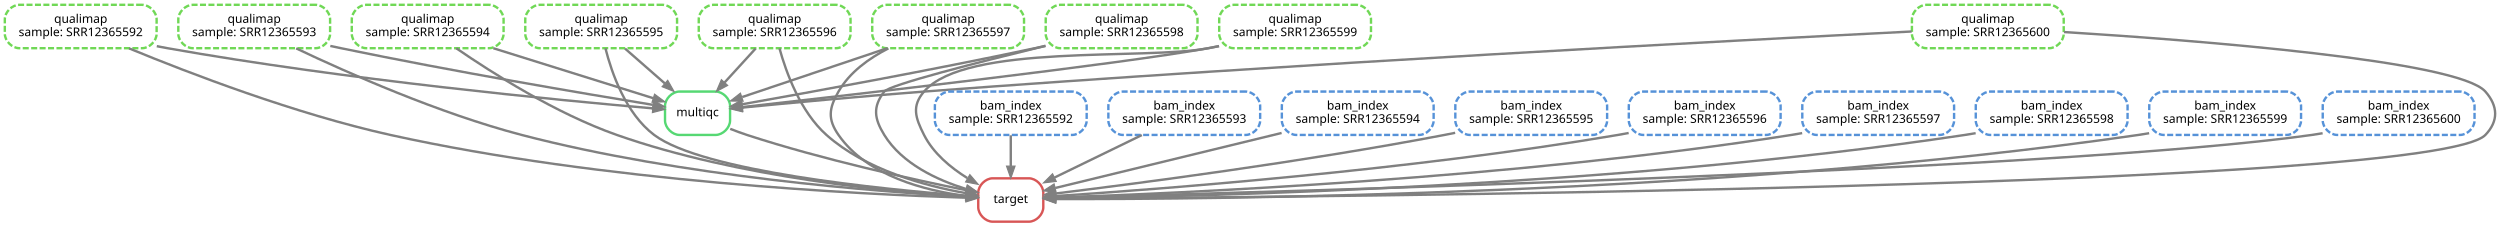
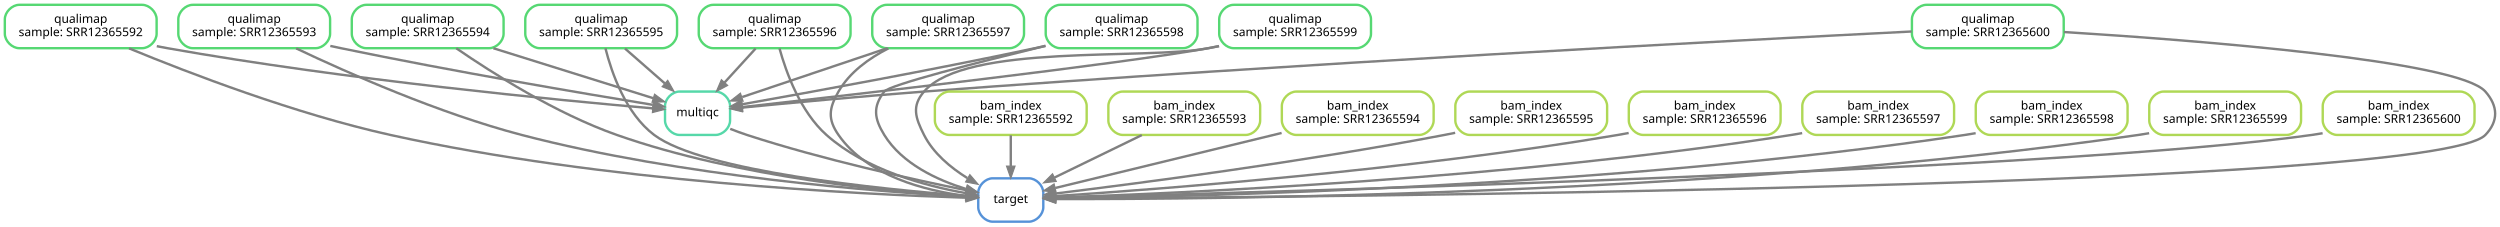
<svg xmlns="http://www.w3.org/2000/svg" width="2075pt" height="188pt" viewBox="0.00 0.00 2075.14 188.00">
  <g id="graph0" class="graph" transform="scale(1 1) rotate(0) translate(4 184)">
    <polygon fill="white" stroke="white" points="-4,5 -4,-184 2072.14,-184 2072.14,5 -4,5" />
    <g id="node1" class="node">
-       <path fill="none" stroke="#d85656" stroke-width="2" d="M850,-36C850,-36 820,-36 820,-36 814,-36 808,-30 808,-24 808,-24 808,-12 808,-12 808,-6 814,-0 820,-0 820,-0 850,-0 850,-0 856,-0 862,-6 862,-12 862,-12 862,-24 862,-24 862,-30 856,-36 850,-36" />
+       <path fill="none" stroke="#5692d8" stroke-width="2" d="M850,-36C850,-36 820,-36 820,-36 814,-36 808,-30 808,-24 808,-24 808,-12 808,-12 808,-6 814,-0 820,-0 820,-0 850,-0 850,-0 856,-0 862,-6 862,-12 862,-12 862,-24 862,-24 862,-30 856,-36 850,-36" />
      <text text-anchor="middle" x="835" y="-15.5" font-family="sans" font-size="10.00">target</text>
    </g>
    <g id="node2" class="node">
-       <path fill="none" stroke="#70d856" stroke-width="2" stroke-dasharray="5,2" d="M114,-180C114,-180 12,-180 12,-180 6,-180 0,-174 0,-168 0,-168 0,-156 0,-156 0,-150 6,-144 12,-144 12,-144 114,-144 114,-144 120,-144 126,-150 126,-156 126,-156 126,-168 126,-168 126,-174 120,-180 114,-180" />
+       <path fill="none" stroke="#56d873" stroke-width="2" d="M114,-180C114,-180 12,-180 12,-180 6,-180 0,-174 0,-168 0,-168 0,-156 0,-156 0,-150 6,-144 12,-144 12,-144 114,-144 114,-144 120,-144 126,-150 126,-156 126,-156 126,-168 126,-168 126,-174 120,-180 114,-180" />
      <text text-anchor="middle" x="63" y="-165" font-family="sans" font-size="10.00">qualimap</text>
      <text text-anchor="middle" x="63" y="-154" font-family="sans" font-size="10.00">sample: SRR12365592</text>
    </g>
    <g id="edge1" class="edge">
      <path fill="none" stroke="grey" stroke-width="2" d="M103.111,-143.855C152.982,-123.305 241.168,-89.46 320,-72 495.886,-33.044 712.039,-22.6 797.596,-19.901" />
      <polygon fill="grey" stroke="grey" points="797.952,-23.392 807.843,-19.596 797.744,-16.395 797.952,-23.392" />
    </g>
    <g id="node20" class="node">
-       <path fill="none" stroke="#56d873" stroke-width="2" d="M590,-108C590,-108 560,-108 560,-108 554,-108 548,-102 548,-96 548,-96 548,-84 548,-84 548,-78 554,-72 560,-72 560,-72 590,-72 590,-72 596,-72 602,-78 602,-84 602,-84 602,-96 602,-96 602,-102 596,-108 590,-108" />
+       <path fill="none" stroke="#56d8a9" stroke-width="2" d="M590,-108C590,-108 560,-108 560,-108 554,-108 548,-102 548,-96 548,-96 548,-84 548,-84 548,-78 554,-72 560,-72 560,-72 590,-72 590,-72 596,-72 602,-78 602,-84 602,-84 602,-96 602,-96 602,-102 596,-108 590,-108" />
      <text text-anchor="middle" x="575" y="-87.5" font-family="sans" font-size="10.00">multiqc</text>
    </g>
    <g id="edge20" class="edge">
      <path fill="none" stroke="grey" stroke-width="2" d="M126.133,-145.671C129.124,-145.078 132.092,-144.517 135,-144 283.139,-117.675 461.701,-100.642 537.767,-94.066" />
      <polygon fill="grey" stroke="grey" points="538.141,-97.547 547.807,-93.208 537.545,-90.573 538.141,-97.547" />
    </g>
    <g id="node3" class="node">
-       <path fill="none" stroke="#70d856" stroke-width="2" stroke-dasharray="5,2" d="M258,-180C258,-180 156,-180 156,-180 150,-180 144,-174 144,-168 144,-168 144,-156 144,-156 144,-150 150,-144 156,-144 156,-144 258,-144 258,-144 264,-144 270,-150 270,-156 270,-156 270,-168 270,-168 270,-174 264,-180 258,-180" />
+       <path fill="none" stroke="#56d873" stroke-width="2" d="M258,-180C258,-180 156,-180 156,-180 150,-180 144,-174 144,-168 144,-168 144,-156 144,-156 144,-150 150,-144 156,-144 156,-144 258,-144 258,-144 264,-144 270,-150 270,-156 270,-156 270,-168 270,-168 270,-174 264,-180 258,-180" />
      <text text-anchor="middle" x="207" y="-165" font-family="sans" font-size="10.00">qualimap</text>
      <text text-anchor="middle" x="207" y="-154" font-family="sans" font-size="10.00">sample: SRR12365593</text>
    </g>
    <g id="edge2" class="edge">
      <path fill="none" stroke="grey" stroke-width="2" d="M241.826,-143.837C284.771,-123.432 360.501,-89.896 429,-72 561.798,-37.306 725.24,-24.796 797.553,-20.743" />
      <polygon fill="grey" stroke="grey" points="798.155,-24.216 807.952,-20.184 797.779,-17.226 798.155,-24.216" />
    </g>
    <g id="edge21" class="edge">
      <path fill="none" stroke="grey" stroke-width="2" d="M270.173,-145.878C273.154,-145.229 276.108,-144.6 279,-144 371.685,-124.775 481.563,-106.196 537.786,-96.992" />
      <polygon fill="grey" stroke="grey" points="538.662,-100.395 547.969,-95.332 537.536,-93.487 538.662,-100.395" />
    </g>
    <g id="node4" class="node">
-       <path fill="none" stroke="#70d856" stroke-width="2" stroke-dasharray="5,2" d="M402,-180C402,-180 300,-180 300,-180 294,-180 288,-174 288,-168 288,-168 288,-156 288,-156 288,-150 294,-144 300,-144 300,-144 402,-144 402,-144 408,-144 414,-150 414,-156 414,-156 414,-168 414,-168 414,-174 408,-180 402,-180" />
+       <path fill="none" stroke="#56d873" stroke-width="2" d="M402,-180C402,-180 300,-180 300,-180 294,-180 288,-174 288,-168 288,-168 288,-156 288,-156 288,-150 294,-144 300,-144 300,-144 402,-144 402,-144 408,-144 414,-150 414,-156 414,-156 414,-168 414,-168 414,-174 408,-180 402,-180" />
      <text text-anchor="middle" x="351" y="-165" font-family="sans" font-size="10.00">qualimap</text>
      <text text-anchor="middle" x="351" y="-154" font-family="sans" font-size="10.00">sample: SRR12365594</text>
    </g>
    <g id="edge3" class="edge">
      <path fill="none" stroke="grey" stroke-width="2" d="M374.715,-143.96C404.386,-123.515 457.457,-89.776 508,-72 609.035,-36.465 736.117,-24.583 797.884,-20.746" />
      <polygon fill="grey" stroke="grey" points="798.152,-24.236 807.93,-20.158 797.743,-17.248 798.152,-24.236" />
    </g>
    <g id="edge22" class="edge">
      <path fill="none" stroke="grey" stroke-width="2" d="M405.51,-143.966C446.704,-131.093 502.133,-113.771 538.209,-102.497" />
      <polygon fill="grey" stroke="grey" points="539.342,-105.81 547.843,-99.487 537.254,-99.129 539.342,-105.81" />
    </g>
    <g id="node5" class="node">
-       <path fill="none" stroke="#70d856" stroke-width="2" stroke-dasharray="5,2" d="M546,-180C546,-180 444,-180 444,-180 438,-180 432,-174 432,-168 432,-168 432,-156 432,-156 432,-150 438,-144 444,-144 444,-144 546,-144 546,-144 552,-144 558,-150 558,-156 558,-156 558,-168 558,-168 558,-174 552,-180 546,-180" />
+       <path fill="none" stroke="#56d873" stroke-width="2" d="M546,-180C546,-180 444,-180 444,-180 438,-180 432,-174 432,-168 432,-168 432,-156 432,-156 432,-150 438,-144 444,-144 444,-144 546,-144 546,-144 552,-144 558,-150 558,-156 558,-156 558,-168 558,-168 558,-174 552,-180 546,-180" />
      <text text-anchor="middle" x="495" y="-165" font-family="sans" font-size="10.00">qualimap</text>
      <text text-anchor="middle" x="495" y="-154" font-family="sans" font-size="10.00">sample: SRR12365595</text>
    </g>
    <g id="edge4" class="edge">
      <path fill="none" stroke="grey" stroke-width="2" d="M498.538,-143.936C503.72,-123.468 515.437,-89.706 539,-72 579.294,-41.722 727.197,-26.967 797.457,-21.544" />
      <polygon fill="grey" stroke="grey" points="797.928,-25.018 807.639,-20.781 797.406,-18.038 797.928,-25.018" />
    </g>
    <g id="edge23" class="edge">
      <path fill="none" stroke="grey" stroke-width="2" d="M514.775,-143.697C524.754,-134.965 537.011,-124.24 547.857,-114.75" />
      <polygon fill="grey" stroke="grey" points="550.231,-117.323 555.452,-108.104 545.622,-112.055 550.231,-117.323" />
    </g>
    <g id="node6" class="node">
-       <path fill="none" stroke="#70d856" stroke-width="2" stroke-dasharray="5,2" d="M690,-180C690,-180 588,-180 588,-180 582,-180 576,-174 576,-168 576,-168 576,-156 576,-156 576,-150 582,-144 588,-144 588,-144 690,-144 690,-144 696,-144 702,-150 702,-156 702,-156 702,-168 702,-168 702,-174 696,-180 690,-180" />
+       <path fill="none" stroke="#56d873" stroke-width="2" d="M690,-180C690,-180 588,-180 588,-180 582,-180 576,-174 576,-168 576,-168 576,-156 576,-156 576,-150 582,-144 588,-144 588,-144 690,-144 690,-144 696,-144 702,-150 702,-156 702,-156 702,-168 702,-168 702,-174 696,-180 690,-180" />
      <text text-anchor="middle" x="639" y="-165" font-family="sans" font-size="10.00">qualimap</text>
      <text text-anchor="middle" x="639" y="-154" font-family="sans" font-size="10.00">sample: SRR12365596</text>
    </g>
    <g id="edge5" class="edge">
      <path fill="none" stroke="grey" stroke-width="2" d="M643.016,-143.829C648.534,-123.889 660.333,-91.277 682,-72 714.642,-42.959 764.043,-29.645 797.823,-23.666" />
      <polygon fill="grey" stroke="grey" points="798.466,-27.108 807.769,-22.037 797.334,-20.2 798.466,-27.108" />
    </g>
    <g id="edge24" class="edge">
      <path fill="none" stroke="grey" stroke-width="2" d="M623.18,-143.697C615.43,-135.22 605.961,-124.864 597.476,-115.583" />
      <polygon fill="grey" stroke="grey" points="599.969,-113.123 590.638,-108.104 594.803,-117.846 599.969,-113.123" />
    </g>
    <g id="node7" class="node">
-       <path fill="none" stroke="#70d856" stroke-width="2" stroke-dasharray="5,2" d="M834,-180C834,-180 732,-180 732,-180 726,-180 720,-174 720,-168 720,-168 720,-156 720,-156 720,-150 726,-144 732,-144 732,-144 834,-144 834,-144 840,-144 846,-150 846,-156 846,-156 846,-168 846,-168 846,-174 840,-180 834,-180" />
+       <path fill="none" stroke="#56d873" stroke-width="2" d="M834,-180C834,-180 732,-180 732,-180 726,-180 720,-174 720,-168 720,-168 720,-156 720,-156 720,-150 726,-144 732,-144 732,-144 834,-144 834,-144 840,-144 846,-150 846,-156 846,-156 846,-168 846,-168 846,-174 840,-180 834,-180" />
      <text text-anchor="middle" x="783" y="-165" font-family="sans" font-size="10.00">qualimap</text>
      <text text-anchor="middle" x="783" y="-154" font-family="sans" font-size="10.00">sample: SRR12365597</text>
    </g>
    <g id="edge6" class="edge">
      <path fill="none" stroke="grey" stroke-width="2" d="M733.438,-143.846C717.308,-135.636 701.202,-124.009 692,-108 684.026,-94.128 682.861,-85.133 692,-72 715.71,-37.927 764.013,-25.71 797.894,-21.358" />
      <polygon fill="grey" stroke="grey" points="798.35,-24.829 807.902,-20.244 797.576,-17.872 798.35,-24.829" />
    </g>
    <g id="edge25" class="edge">
      <path fill="none" stroke="grey" stroke-width="2" d="M732.383,-143.966C695.222,-131.459 645.585,-114.754 612.07,-103.475" />
      <polygon fill="grey" stroke="grey" points="612.812,-100.032 602.218,-100.16 610.579,-106.667 612.812,-100.032" />
    </g>
    <g id="node8" class="node">
-       <path fill="none" stroke="#70d856" stroke-width="2" stroke-dasharray="5,2" d="M978,-180C978,-180 876,-180 876,-180 870,-180 864,-174 864,-168 864,-168 864,-156 864,-156 864,-150 870,-144 876,-144 876,-144 978,-144 978,-144 984,-144 990,-150 990,-156 990,-156 990,-168 990,-168 990,-174 984,-180 978,-180" />
+       <path fill="none" stroke="#56d873" stroke-width="2" d="M978,-180C978,-180 876,-180 876,-180 870,-180 864,-174 864,-168 864,-168 864,-156 864,-156 864,-150 870,-144 876,-144 876,-144 978,-144 978,-144 984,-144 990,-150 990,-156 990,-156 990,-168 990,-168 990,-174 984,-180 978,-180" />
      <text text-anchor="middle" x="927" y="-165" font-family="sans" font-size="10.00">qualimap</text>
      <text text-anchor="middle" x="927" y="-154" font-family="sans" font-size="10.00">sample: SRR12365598</text>
    </g>
    <g id="edge7" class="edge">
      <path fill="none" stroke="grey" stroke-width="2" d="M863.833,-145.957C807.831,-132.32 734.242,-113.534 730,-108 720.266,-95.301 721.614,-85.626 730,-72 744.702,-48.11 773.861,-34.598 797.728,-27.205" />
      <polygon fill="grey" stroke="grey" points="798.917,-30.505 807.575,-24.399 796.999,-23.773 798.917,-30.505" />
    </g>
    <g id="edge26" class="edge">
      <path fill="none" stroke="grey" stroke-width="2" d="M863.82,-145.914C860.841,-145.255 857.889,-144.614 855,-144 768.347,-125.579 665.925,-106.997 612.189,-97.492" />
      <polygon fill="grey" stroke="grey" points="612.566,-94.005 602.11,-95.715 611.351,-100.898 612.566,-94.005" />
    </g>
    <g id="node9" class="node">
-       <path fill="none" stroke="#70d856" stroke-width="2" stroke-dasharray="5,2" d="M1122,-180C1122,-180 1020,-180 1020,-180 1014,-180 1008,-174 1008,-168 1008,-168 1008,-156 1008,-156 1008,-150 1014,-144 1020,-144 1020,-144 1122,-144 1122,-144 1128,-144 1134,-150 1134,-156 1134,-156 1134,-168 1134,-168 1134,-174 1128,-180 1122,-180" />
+       <path fill="none" stroke="#56d873" stroke-width="2" d="M1122,-180C1122,-180 1020,-180 1020,-180 1014,-180 1008,-174 1008,-168 1008,-168 1008,-156 1008,-156 1008,-150 1014,-144 1020,-144 1020,-144 1122,-144 1122,-144 1128,-144 1134,-150 1134,-156 1134,-156 1134,-168 1134,-168 1134,-174 1128,-180 1122,-180" />
      <text text-anchor="middle" x="1071" y="-165" font-family="sans" font-size="10.00">qualimap</text>
      <text text-anchor="middle" x="1071" y="-154" font-family="sans" font-size="10.00">sample: SRR12365599</text>
    </g>
    <g id="edge8" class="edge">
      <path fill="none" stroke="grey" stroke-width="2" d="M1007.85,-145.785C1004.86,-145.161 1001.9,-144.563 999,-144 946.92,-133.896 797.569,-148.242 763,-108 752.574,-95.863 755.781,-86.279 763,-72 770.698,-56.774 785.06,-44.852 798.944,-36.204" />
      <polygon fill="grey" stroke="grey" points="801.032,-39.039 807.923,-30.992 797.518,-32.985 801.032,-39.039" />
    </g>
    <g id="edge27" class="edge">
      <path fill="none" stroke="grey" stroke-width="2" d="M1007.86,-145.688C1004.87,-145.09 1001.91,-144.523 999,-144 924.895,-130.66 701.709,-105.15 612.469,-95.159" />
      <polygon fill="grey" stroke="grey" points="612.596,-91.652 602.269,-94.02 611.819,-98.609 612.596,-91.652" />
    </g>
    <g id="node10" class="node">
-       <path fill="none" stroke="#70d856" stroke-width="2" stroke-dasharray="5,2" d="M1697,-180C1697,-180 1595,-180 1595,-180 1589,-180 1583,-174 1583,-168 1583,-168 1583,-156 1583,-156 1583,-150 1589,-144 1595,-144 1595,-144 1697,-144 1697,-144 1703,-144 1709,-150 1709,-156 1709,-156 1709,-168 1709,-168 1709,-174 1703,-180 1697,-180" />
+       <path fill="none" stroke="#56d873" stroke-width="2" d="M1697,-180C1697,-180 1595,-180 1595,-180 1589,-180 1583,-174 1583,-168 1583,-168 1583,-156 1583,-156 1583,-150 1589,-144 1595,-144 1595,-144 1697,-144 1697,-144 1703,-144 1709,-150 1709,-156 1709,-156 1709,-168 1709,-168 1709,-174 1703,-180 1697,-180" />
      <text text-anchor="middle" x="1646" y="-165" font-family="sans" font-size="10.00">qualimap</text>
      <text text-anchor="middle" x="1646" y="-154" font-family="sans" font-size="10.00">sample: SRR12365600</text>
    </g>
    <g id="edge9" class="edge">
      <path fill="none" stroke="grey" stroke-width="2" d="M1709.24,-157.416C1819.24,-150.531 2036.29,-133.813 2059,-108 2069.57,-95.988 2070.07,-83.556 2059,-72 2016.93,-28.068 1072.49,-20.329 872.141,-19.18" />
      <polygon fill="grey" stroke="grey" points="872.13,-15.68 862.11,-19.125 872.091,-22.68 872.13,-15.68" />
    </g>
    <g id="edge28" class="edge">
      <path fill="none" stroke="grey" stroke-width="2" d="M1582.78,-157.863C1437.77,-150.523 1070.05,-131.092 763,-108 710.576,-104.057 650.031,-98.38 612.129,-94.691" />
      <polygon fill="grey" stroke="grey" points="612.358,-91.197 602.064,-93.706 611.676,-98.163 612.358,-91.197" />
    </g>
    <g id="node11" class="node">
-       <path fill="none" stroke="#5692d8" stroke-width="2" stroke-dasharray="5,2" d="M886,-108C886,-108 784,-108 784,-108 778,-108 772,-102 772,-96 772,-96 772,-84 772,-84 772,-78 778,-72 784,-72 784,-72 886,-72 886,-72 892,-72 898,-78 898,-84 898,-84 898,-96 898,-96 898,-102 892,-108 886,-108" />
+       <path fill="none" stroke="#afd856" stroke-width="2" d="M886,-108C886,-108 784,-108 784,-108 778,-108 772,-102 772,-96 772,-96 772,-84 772,-84 772,-78 778,-72 784,-72 784,-72 886,-72 886,-72 892,-72 898,-78 898,-84 898,-84 898,-96 898,-96 898,-102 892,-108 886,-108" />
      <text text-anchor="middle" x="835" y="-93" font-family="sans" font-size="10.00">bam_index</text>
      <text text-anchor="middle" x="835" y="-82" font-family="sans" font-size="10.00">sample: SRR12365592</text>
    </g>
    <g id="edge10" class="edge">
      <path fill="none" stroke="grey" stroke-width="2" d="M835,-71.697C835,-63.983 835,-54.712 835,-46.112" />
      <polygon fill="grey" stroke="grey" points="838.5,-46.104 835,-36.104 831.5,-46.104 838.5,-46.104" />
    </g>
    <g id="node12" class="node">
-       <path fill="none" stroke="#5692d8" stroke-width="2" stroke-dasharray="5,2" d="M1030,-108C1030,-108 928,-108 928,-108 922,-108 916,-102 916,-96 916,-96 916,-84 916,-84 916,-78 922,-72 928,-72 928,-72 1030,-72 1030,-72 1036,-72 1042,-78 1042,-84 1042,-84 1042,-96 1042,-96 1042,-102 1036,-108 1030,-108" />
+       <path fill="none" stroke="#afd856" stroke-width="2" d="M1030,-108C1030,-108 928,-108 928,-108 922,-108 916,-102 916,-96 916,-96 916,-84 916,-84 916,-78 922,-72 928,-72 928,-72 1030,-72 1030,-72 1036,-72 1042,-78 1042,-84 1042,-84 1042,-96 1042,-96 1042,-102 1036,-108 1030,-108" />
      <text text-anchor="middle" x="979" y="-93" font-family="sans" font-size="10.00">bam_index</text>
      <text text-anchor="middle" x="979" y="-82" font-family="sans" font-size="10.00">sample: SRR12365593</text>
    </g>
    <g id="edge11" class="edge">
      <path fill="none" stroke="grey" stroke-width="2" d="M943.774,-71.876C921.771,-61.181 893.506,-47.44 871.303,-36.647" />
      <polygon fill="grey" stroke="grey" points="872.719,-33.444 862.195,-32.22 869.659,-39.74 872.719,-33.444" />
    </g>
    <g id="node13" class="node">
-       <path fill="none" stroke="#5692d8" stroke-width="2" stroke-dasharray="5,2" d="M1174,-108C1174,-108 1072,-108 1072,-108 1066,-108 1060,-102 1060,-96 1060,-96 1060,-84 1060,-84 1060,-78 1066,-72 1072,-72 1072,-72 1174,-72 1174,-72 1180,-72 1186,-78 1186,-84 1186,-84 1186,-96 1186,-96 1186,-102 1180,-108 1174,-108" />
+       <path fill="none" stroke="#afd856" stroke-width="2" d="M1174,-108C1174,-108 1072,-108 1072,-108 1066,-108 1060,-102 1060,-96 1060,-96 1060,-84 1060,-84 1060,-78 1066,-72 1072,-72 1072,-72 1174,-72 1174,-72 1180,-72 1186,-78 1186,-84 1186,-84 1186,-96 1186,-96 1186,-102 1180,-108 1174,-108" />
      <text text-anchor="middle" x="1123" y="-93" font-family="sans" font-size="10.00">bam_index</text>
      <text text-anchor="middle" x="1123" y="-82" font-family="sans" font-size="10.00">sample: SRR12365594</text>
    </g>
    <g id="edge12" class="edge">
      <path fill="none" stroke="grey" stroke-width="2" d="M1059.8,-73.638C1002.26,-59.653 919.27,-39.482 871.885,-27.965" />
      <polygon fill="grey" stroke="grey" points="872.597,-24.536 862.053,-25.575 870.943,-31.338 872.597,-24.536" />
    </g>
    <g id="node14" class="node">
-       <path fill="none" stroke="#5692d8" stroke-width="2" stroke-dasharray="5,2" d="M1318,-108C1318,-108 1216,-108 1216,-108 1210,-108 1204,-102 1204,-96 1204,-96 1204,-84 1204,-84 1204,-78 1210,-72 1216,-72 1216,-72 1318,-72 1318,-72 1324,-72 1330,-78 1330,-84 1330,-84 1330,-96 1330,-96 1330,-102 1324,-108 1318,-108" />
+       <path fill="none" stroke="#afd856" stroke-width="2" d="M1318,-108C1318,-108 1216,-108 1216,-108 1210,-108 1204,-102 1204,-96 1204,-96 1204,-84 1204,-84 1204,-78 1210,-72 1216,-72 1216,-72 1318,-72 1318,-72 1324,-72 1330,-78 1330,-84 1330,-84 1330,-96 1330,-96 1330,-102 1324,-108 1318,-108" />
      <text text-anchor="middle" x="1267" y="-93" font-family="sans" font-size="10.00">bam_index</text>
      <text text-anchor="middle" x="1267" y="-82" font-family="sans" font-size="10.00">sample: SRR12365595</text>
    </g>
    <g id="edge13" class="edge">
      <path fill="none" stroke="grey" stroke-width="2" d="M1203.85,-73.766C1200.86,-73.148 1197.9,-72.555 1195,-72 1078.03,-49.624 938.128,-31.464 872.486,-23.444" />
      <polygon fill="grey" stroke="grey" points="872.579,-19.929 862.23,-22.199 871.736,-26.878 872.579,-19.929" />
    </g>
    <g id="node15" class="node">
-       <path fill="none" stroke="#5692d8" stroke-width="2" stroke-dasharray="5,2" d="M1462,-108C1462,-108 1360,-108 1360,-108 1354,-108 1348,-102 1348,-96 1348,-96 1348,-84 1348,-84 1348,-78 1354,-72 1360,-72 1360,-72 1462,-72 1462,-72 1468,-72 1474,-78 1474,-84 1474,-84 1474,-96 1474,-96 1474,-102 1468,-108 1462,-108" />
+       <path fill="none" stroke="#afd856" stroke-width="2" d="M1462,-108C1462,-108 1360,-108 1360,-108 1354,-108 1348,-102 1348,-96 1348,-96 1348,-84 1348,-84 1348,-78 1354,-72 1360,-72 1360,-72 1462,-72 1462,-72 1468,-72 1474,-78 1474,-84 1474,-84 1474,-96 1474,-96 1474,-102 1468,-108 1462,-108" />
      <text text-anchor="middle" x="1411" y="-93" font-family="sans" font-size="10.00">bam_index</text>
      <text text-anchor="middle" x="1411" y="-82" font-family="sans" font-size="10.00">sample: SRR12365596</text>
    </g>
    <g id="edge14" class="edge">
      <path fill="none" stroke="grey" stroke-width="2" d="M1347.88,-73.617C1344.88,-73.038 1341.91,-72.495 1339,-72 1165.77,-42.564 956.098,-26.8 872.263,-21.291" />
      <polygon fill="grey" stroke="grey" points="872.415,-17.794 862.209,-20.64 871.962,-24.779 872.415,-17.794" />
    </g>
    <g id="node16" class="node">
-       <path fill="none" stroke="#5692d8" stroke-width="2" stroke-dasharray="5,2" d="M1606,-108C1606,-108 1504,-108 1504,-108 1498,-108 1492,-102 1492,-96 1492,-96 1492,-84 1492,-84 1492,-78 1498,-72 1504,-72 1504,-72 1606,-72 1606,-72 1612,-72 1618,-78 1618,-84 1618,-84 1618,-96 1618,-96 1618,-102 1612,-108 1606,-108" />
+       <path fill="none" stroke="#afd856" stroke-width="2" d="M1606,-108C1606,-108 1504,-108 1504,-108 1498,-108 1492,-102 1492,-96 1492,-96 1492,-84 1492,-84 1492,-78 1498,-72 1504,-72 1504,-72 1606,-72 1606,-72 1612,-72 1618,-78 1618,-84 1618,-84 1618,-96 1618,-96 1618,-102 1612,-108 1606,-108" />
      <text text-anchor="middle" x="1555" y="-93" font-family="sans" font-size="10.00">bam_index</text>
      <text text-anchor="middle" x="1555" y="-82" font-family="sans" font-size="10.00">sample: SRR12365597</text>
    </g>
    <g id="edge15" class="edge">
      <path fill="none" stroke="grey" stroke-width="2" d="M1491.89,-73.533C1488.89,-72.977 1485.92,-72.461 1483,-72 1252.53,-35.578 971.74,-23.419 872.174,-20.087" />
      <polygon fill="grey" stroke="grey" points="872.132,-16.584 862.023,-19.757 871.904,-23.58 872.132,-16.584" />
    </g>
    <g id="node17" class="node">
-       <path fill="none" stroke="#5692d8" stroke-width="2" stroke-dasharray="5,2" d="M1750,-108C1750,-108 1648,-108 1648,-108 1642,-108 1636,-102 1636,-96 1636,-96 1636,-84 1636,-84 1636,-78 1642,-72 1648,-72 1648,-72 1750,-72 1750,-72 1756,-72 1762,-78 1762,-84 1762,-84 1762,-96 1762,-96 1762,-102 1756,-108 1750,-108" />
+       <path fill="none" stroke="#afd856" stroke-width="2" d="M1750,-108C1750,-108 1648,-108 1648,-108 1642,-108 1636,-102 1636,-96 1636,-96 1636,-84 1636,-84 1636,-78 1642,-72 1648,-72 1648,-72 1750,-72 1750,-72 1756,-72 1762,-78 1762,-84 1762,-84 1762,-96 1762,-96 1762,-102 1756,-108 1750,-108" />
      <text text-anchor="middle" x="1699" y="-93" font-family="sans" font-size="10.00">bam_index</text>
      <text text-anchor="middle" x="1699" y="-82" font-family="sans" font-size="10.00">sample: SRR12365598</text>
    </g>
    <g id="edge16" class="edge">
      <path fill="none" stroke="grey" stroke-width="2" d="M1635.9,-73.479C1632.9,-72.937 1629.92,-72.439 1627,-72 1338.88,-28.648 986.446,-20.753 872.461,-19.318" />
      <polygon fill="grey" stroke="grey" points="872.225,-15.815 862.185,-19.198 872.143,-22.815 872.225,-15.815" />
    </g>
    <g id="node18" class="node">
-       <path fill="none" stroke="#5692d8" stroke-width="2" stroke-dasharray="5,2" d="M1894,-108C1894,-108 1792,-108 1792,-108 1786,-108 1780,-102 1780,-96 1780,-96 1780,-84 1780,-84 1780,-78 1786,-72 1792,-72 1792,-72 1894,-72 1894,-72 1900,-72 1906,-78 1906,-84 1906,-84 1906,-96 1906,-96 1906,-102 1900,-108 1894,-108" />
+       <path fill="none" stroke="#afd856" stroke-width="2" d="M1894,-108C1894,-108 1792,-108 1792,-108 1786,-108 1780,-102 1780,-96 1780,-96 1780,-84 1780,-84 1780,-78 1786,-72 1792,-72 1792,-72 1894,-72 1894,-72 1900,-72 1906,-78 1906,-84 1906,-84 1906,-96 1906,-96 1906,-102 1900,-108 1894,-108" />
      <text text-anchor="middle" x="1843" y="-93" font-family="sans" font-size="10.00">bam_index</text>
      <text text-anchor="middle" x="1843" y="-82" font-family="sans" font-size="10.00">sample: SRR12365599</text>
    </g>
    <g id="edge17" class="edge">
      <path fill="none" stroke="grey" stroke-width="2" d="M1779.9,-73.442C1776.9,-72.91 1773.92,-72.424 1771,-72 1424.72,-21.713 999.942,-18.509 872.715,-18.773" />
      <polygon fill="grey" stroke="grey" points="872.348,-15.274 862.359,-18.804 872.369,-22.274 872.348,-15.274" />
    </g>
    <g id="node19" class="node">
-       <path fill="none" stroke="#5692d8" stroke-width="2" stroke-dasharray="5,2" d="M2038,-108C2038,-108 1936,-108 1936,-108 1930,-108 1924,-102 1924,-96 1924,-96 1924,-84 1924,-84 1924,-78 1930,-72 1936,-72 1936,-72 2038,-72 2038,-72 2044,-72 2050,-78 2050,-84 2050,-84 2050,-96 2050,-96 2050,-102 2044,-108 2038,-108" />
+       <path fill="none" stroke="#afd856" stroke-width="2" d="M2038,-108C2038,-108 1936,-108 1936,-108 1930,-108 1924,-102 1924,-96 1924,-96 1924,-84 1924,-84 1924,-78 1930,-72 1936,-72 1936,-72 2038,-72 2038,-72 2044,-72 2050,-78 2050,-84 2050,-84 2050,-96 2050,-96 2050,-102 2044,-108 2038,-108" />
      <text text-anchor="middle" x="1987" y="-93" font-family="sans" font-size="10.00">bam_index</text>
      <text text-anchor="middle" x="1987" y="-82" font-family="sans" font-size="10.00">sample: SRR12365600</text>
    </g>
    <g id="edge18" class="edge">
      <path fill="none" stroke="grey" stroke-width="2" d="M1923.91,-73.415C1920.91,-72.89 1917.92,-72.413 1915,-72 1707.2,-42.621 1038.53,-24.131 872.554,-19.921" />
      <polygon fill="grey" stroke="grey" points="872.444,-16.417 862.359,-19.664 872.267,-23.415 872.444,-16.417" />
    </g>
    <g id="edge19" class="edge">
      <path fill="none" stroke="grey" stroke-width="2" d="M602.125,-77.06C606.711,-75.242 611.458,-73.481 616,-72 678.835,-51.508 754.121,-34.979 798.054,-26.108" />
      <polygon fill="grey" stroke="grey" points="798.872,-29.514 807.993,-24.124 797.501,-22.649 798.872,-29.514" />
    </g>
  </g>
</svg>
